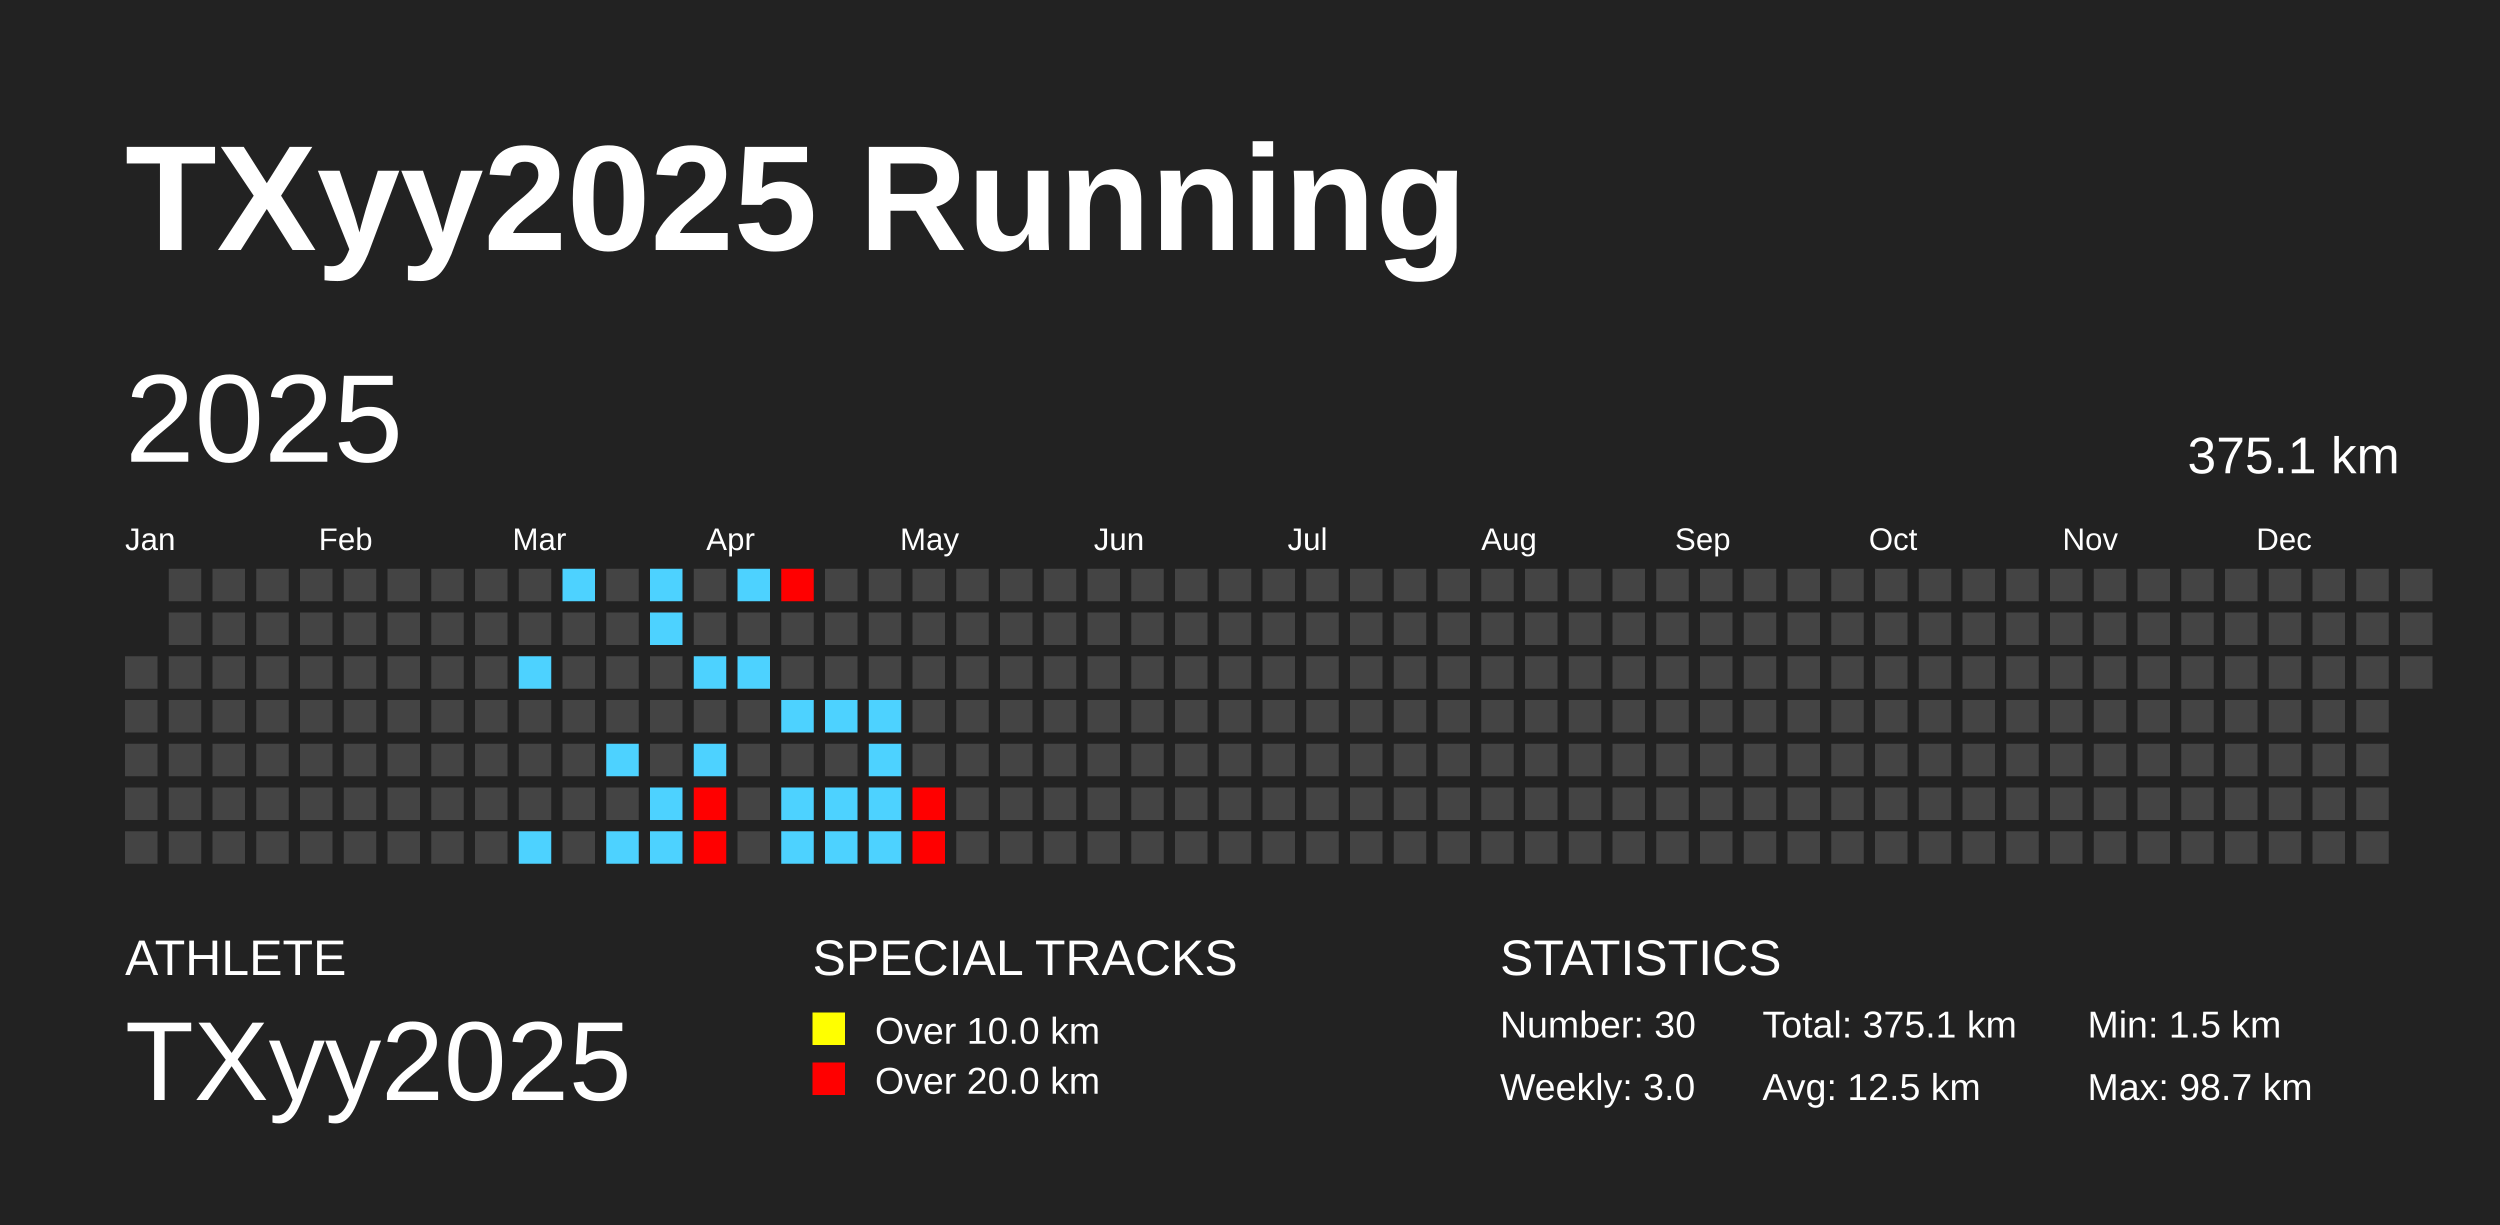
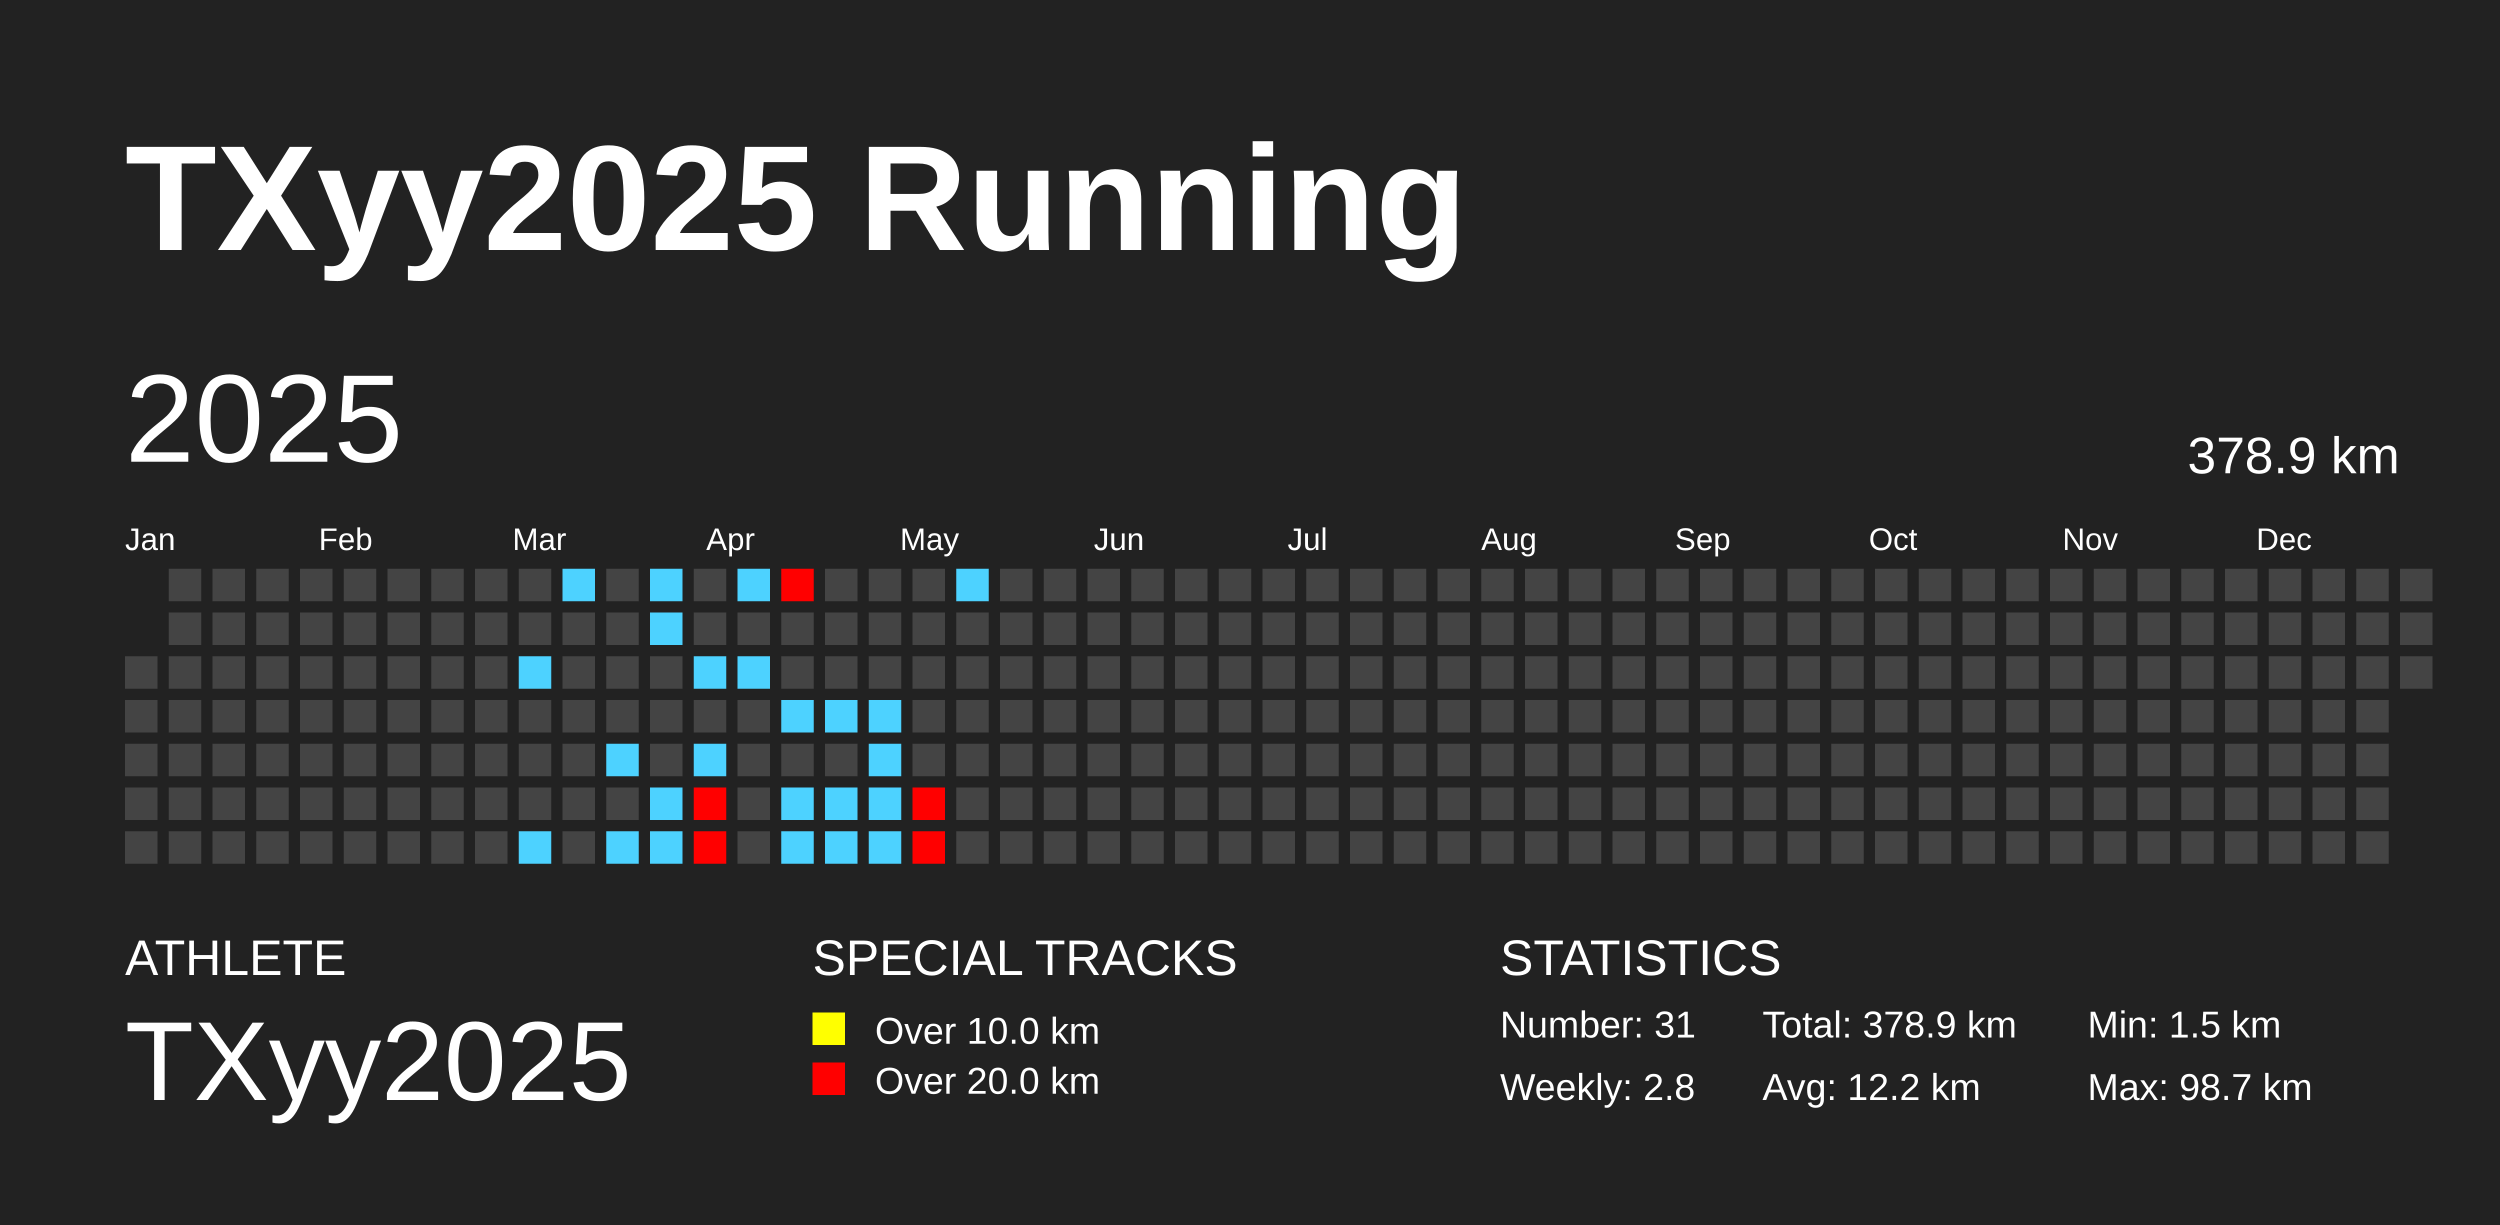
<svg xmlns="http://www.w3.org/2000/svg" baseProfile="full" height="98mm" version="1.1" viewBox="0,0,200,98" width="200mm">
  <defs />
  <rect fill="#222222" height="98" width="200" x="0" y="0" />
  <text fill="#FFFFFF" style="font-size:12px; font-family:Arial; font-weight:bold;" x="10" y="20">TXyy2025 Running</text>
  <text fill="#FFFFFF" style="font-size:4px; font-family:Arial" x="10" y="78">ATHLETE</text>
  <text fill="#FFFFFF" style="font-size:9px; font-family:Arial" x="10" y="88">TXyy2025</text>
  <text fill="#FFFFFF" style="font-size:4px; font-family:Arial" x="65" y="78">SPECIAL TRACKS</text>
  <rect fill="yellow" height="2.6" width="2.6" x="65" y="81" />
  <text fill="#FFFFFF" style="font-size:3px; font-family:Arial" x="70" y="83.5">Over 10.0 km</text>
  <rect fill="red" height="2.6" width="2.6" x="65" y="85" />
  <text fill="#FFFFFF" style="font-size:3px; font-family:Arial" x="70" y="87.5">Over 20.0 km</text>
  <text fill="#FFFFFF" style="font-size:4px; font-family:Arial" x="120" y="78">STATISTICS</text>
-   <text fill="#FFFFFF" style="font-size:3px; font-family:Arial" x="120" y="83">Number: 30</text>
-   <text fill="#FFFFFF" style="font-size:3px; font-family:Arial" x="120" y="88">Weekly: 3.0</text>
-   <text fill="#FFFFFF" style="font-size:3px; font-family:Arial" x="141" y="83">Total: 375.1 km</text>
-   <text fill="#FFFFFF" style="font-size:3px; font-family:Arial" x="141" y="88">Avg: 12.5 km</text>
+   <text fill="#FFFFFF" style="font-size:3px; font-family:Arial" x="120" y="83">Number: 31</text>
+   <text fill="#FFFFFF" style="font-size:3px; font-family:Arial" x="120" y="88">Weekly: 2.8</text>
+   <text fill="#FFFFFF" style="font-size:3px; font-family:Arial" x="141" y="83">Total: 378.9 km</text>
+   <text fill="#FFFFFF" style="font-size:3px; font-family:Arial" x="141" y="88">Avg: 12.2 km</text>
  <text fill="#FFFFFF" style="font-size:3px; font-family:Arial" x="167" y="83">Min: 1.5 km</text>
  <text fill="#FFFFFF" style="font-size:3px; font-family:Arial" x="167" y="88">Max: 98.7 km</text>
  <text dominant-baseline="hanging" fill="#FFFFFF" style="font-size:10.0px; font-family:Arial;" x="10" y="30">2025</text>
-   <text dominant-baseline="hanging" fill="#FFFFFF" style="font-size:4.125px; font-family:Arial;" x="175" y="35">375.1 km</text>
+   <text dominant-baseline="hanging" fill="#FFFFFF" style="font-size:4.125px; font-family:Arial;" x="175" y="35">378.9 km</text>
  <text fill="#FFFFFF" style="font-size:2.5px; font-family:Arial" x="10.0" y="44">Jan</text>
  <text fill="#FFFFFF" style="font-size:2.5px; font-family:Arial" x="25.5" y="44">Feb</text>
  <text fill="#FFFFFF" style="font-size:2.5px; font-family:Arial" x="41.0" y="44">Mar</text>
  <text fill="#FFFFFF" style="font-size:2.5px; font-family:Arial" x="56.5" y="44">Apr</text>
  <text fill="#FFFFFF" style="font-size:2.5px; font-family:Arial" x="72.0" y="44">May</text>
  <text fill="#FFFFFF" style="font-size:2.5px; font-family:Arial" x="87.5" y="44">Jun</text>
  <text fill="#FFFFFF" style="font-size:2.5px; font-family:Arial" x="103.0" y="44">Jul</text>
  <text fill="#FFFFFF" style="font-size:2.5px; font-family:Arial" x="118.5" y="44">Aug</text>
  <text fill="#FFFFFF" style="font-size:2.5px; font-family:Arial" x="134.0" y="44">Sep</text>
  <text fill="#FFFFFF" style="font-size:2.5px; font-family:Arial" x="149.5" y="44">Oct</text>
  <text fill="#FFFFFF" style="font-size:2.5px; font-family:Arial" x="165.0" y="44">Nov</text>
  <text fill="#FFFFFF" style="font-size:2.5px; font-family:Arial" x="180.5" y="44">Dec</text>
  <rect fill="#444444" height="2.6" width="2.6" x="10.0" y="52.5" />
  <rect fill="#444444" height="2.6" width="2.6" x="10.0" y="56.0" />
  <rect fill="#444444" height="2.6" width="2.6" x="10.0" y="59.5" />
  <rect fill="#444444" height="2.6" width="2.6" x="10.0" y="63.0" />
  <rect fill="#444444" height="2.6" width="2.6" x="10.0" y="66.5" />
  <rect fill="#444444" height="2.6" width="2.6" x="13.5" y="45.5" />
  <rect fill="#444444" height="2.6" width="2.6" x="13.5" y="49.0" />
  <rect fill="#444444" height="2.6" width="2.6" x="13.5" y="52.5" />
  <rect fill="#444444" height="2.6" width="2.6" x="13.5" y="56.0" />
  <rect fill="#444444" height="2.6" width="2.6" x="13.5" y="59.5" />
  <rect fill="#444444" height="2.6" width="2.6" x="13.5" y="63.0" />
  <rect fill="#444444" height="2.6" width="2.6" x="13.5" y="66.5" />
  <rect fill="#444444" height="2.6" width="2.6" x="17.0" y="45.5" />
  <rect fill="#444444" height="2.6" width="2.6" x="17.0" y="49.0" />
  <rect fill="#444444" height="2.6" width="2.6" x="17.0" y="52.5" />
  <rect fill="#444444" height="2.6" width="2.6" x="17.0" y="56.0" />
  <rect fill="#444444" height="2.6" width="2.6" x="17.0" y="59.5" />
  <rect fill="#444444" height="2.6" width="2.6" x="17.0" y="63.0" />
  <rect fill="#444444" height="2.6" width="2.6" x="17.0" y="66.5" />
  <rect fill="#444444" height="2.6" width="2.6" x="20.5" y="45.5" />
  <rect fill="#444444" height="2.6" width="2.6" x="20.5" y="49.0" />
  <rect fill="#444444" height="2.6" width="2.6" x="20.5" y="52.5" />
  <rect fill="#444444" height="2.6" width="2.6" x="20.5" y="56.0" />
  <rect fill="#444444" height="2.6" width="2.6" x="20.5" y="59.5" />
  <rect fill="#444444" height="2.6" width="2.6" x="20.5" y="63.0" />
  <rect fill="#444444" height="2.6" width="2.6" x="20.5" y="66.5" />
  <rect fill="#444444" height="2.6" width="2.6" x="24.0" y="45.5" />
  <rect fill="#444444" height="2.6" width="2.6" x="24.0" y="49.0" />
  <rect fill="#444444" height="2.6" width="2.6" x="24.0" y="52.5" />
  <rect fill="#444444" height="2.6" width="2.6" x="24.0" y="56.0" />
  <rect fill="#444444" height="2.6" width="2.6" x="24.0" y="59.5" />
  <rect fill="#444444" height="2.6" width="2.6" x="24.0" y="63.0" />
  <rect fill="#444444" height="2.6" width="2.6" x="24.0" y="66.5" />
  <rect fill="#444444" height="2.6" width="2.6" x="27.5" y="45.5" />
  <rect fill="#444444" height="2.6" width="2.6" x="27.5" y="49.0" />
  <rect fill="#444444" height="2.6" width="2.6" x="27.5" y="52.5" />
  <rect fill="#444444" height="2.6" width="2.6" x="27.5" y="56.0" />
  <rect fill="#444444" height="2.6" width="2.6" x="27.5" y="59.5" />
  <rect fill="#444444" height="2.6" width="2.6" x="27.5" y="63.0" />
  <rect fill="#444444" height="2.6" width="2.6" x="27.5" y="66.5" />
  <rect fill="#444444" height="2.6" width="2.6" x="31.0" y="45.5" />
  <rect fill="#444444" height="2.6" width="2.6" x="31.0" y="49.0" />
  <rect fill="#444444" height="2.6" width="2.6" x="31.0" y="52.5" />
  <rect fill="#444444" height="2.6" width="2.6" x="31.0" y="56.0" />
  <rect fill="#444444" height="2.6" width="2.6" x="31.0" y="59.5" />
  <rect fill="#444444" height="2.6" width="2.6" x="31.0" y="63.0" />
  <rect fill="#444444" height="2.6" width="2.6" x="31.0" y="66.5" />
  <rect fill="#444444" height="2.6" width="2.6" x="34.5" y="45.5" />
  <rect fill="#444444" height="2.6" width="2.6" x="34.5" y="49.0" />
  <rect fill="#444444" height="2.6" width="2.6" x="34.5" y="52.5" />
  <rect fill="#444444" height="2.6" width="2.6" x="34.5" y="56.0" />
  <rect fill="#444444" height="2.6" width="2.6" x="34.5" y="59.5" />
  <rect fill="#444444" height="2.6" width="2.6" x="34.5" y="63.0" />
  <rect fill="#444444" height="2.6" width="2.6" x="34.5" y="66.5" />
  <rect fill="#444444" height="2.6" width="2.6" x="38.0" y="45.5" />
  <rect fill="#444444" height="2.6" width="2.6" x="38.0" y="49.0" />
  <rect fill="#444444" height="2.6" width="2.6" x="38.0" y="52.5" />
  <rect fill="#444444" height="2.6" width="2.6" x="38.0" y="56.0" />
  <rect fill="#444444" height="2.6" width="2.6" x="38.0" y="59.5" />
  <rect fill="#444444" height="2.6" width="2.6" x="38.0" y="63.0" />
  <rect fill="#444444" height="2.6" width="2.6" x="38.0" y="66.5" />
  <rect fill="#444444" height="2.6" width="2.6" x="41.5" y="45.5" />
  <rect fill="#444444" height="2.6" width="2.6" x="41.5" y="49.0" />
  <rect fill="#4dd2ff" height="2.6" width="2.6" x="41.5" y="52.5" />
  <rect fill="#444444" height="2.6" width="2.6" x="41.5" y="56.0" />
  <rect fill="#444444" height="2.6" width="2.6" x="41.5" y="59.5" />
  <rect fill="#444444" height="2.6" width="2.6" x="41.5" y="63.0" />
  <rect fill="#4dd2ff" height="2.6" width="2.6" x="41.5" y="66.5" />
  <rect fill="#4dd2ff" height="2.6" width="2.6" x="45.0" y="45.5" />
  <rect fill="#444444" height="2.6" width="2.6" x="45.0" y="49.0" />
  <rect fill="#444444" height="2.6" width="2.6" x="45.0" y="52.5" />
  <rect fill="#444444" height="2.6" width="2.6" x="45.0" y="56.0" />
  <rect fill="#444444" height="2.6" width="2.6" x="45.0" y="59.5" />
  <rect fill="#444444" height="2.6" width="2.6" x="45.0" y="63.0" />
  <rect fill="#444444" height="2.6" width="2.6" x="45.0" y="66.5" />
  <rect fill="#444444" height="2.6" width="2.6" x="48.5" y="45.5" />
  <rect fill="#444444" height="2.6" width="2.6" x="48.5" y="49.0" />
  <rect fill="#444444" height="2.6" width="2.6" x="48.5" y="52.5" />
  <rect fill="#444444" height="2.6" width="2.6" x="48.5" y="56.0" />
  <rect fill="#4dd2ff" height="2.6" width="2.6" x="48.5" y="59.5" />
  <rect fill="#444444" height="2.6" width="2.6" x="48.5" y="63.0" />
  <rect fill="#4dd2ff" height="2.6" width="2.6" x="48.5" y="66.5" />
  <rect fill="#4dd2ff" height="2.6" width="2.6" x="52.0" y="45.5" />
  <rect fill="#4dd2ff" height="2.6" width="2.6" x="52.0" y="49.0" />
  <rect fill="#444444" height="2.6" width="2.6" x="52.0" y="52.5" />
  <rect fill="#444444" height="2.6" width="2.6" x="52.0" y="56.0" />
  <rect fill="#444444" height="2.6" width="2.6" x="52.0" y="59.5" />
  <rect fill="#4dd2ff" height="2.6" width="2.6" x="52.0" y="63.0" />
  <rect fill="#4dd2ff" height="2.6" width="2.6" x="52.0" y="66.5" />
  <rect fill="#444444" height="2.6" width="2.6" x="55.5" y="45.5" />
  <rect fill="#444444" height="2.6" width="2.6" x="55.5" y="49.0" />
  <rect fill="#4dd2ff" height="2.6" width="2.6" x="55.5" y="52.5" />
  <rect fill="#444444" height="2.6" width="2.6" x="55.5" y="56.0" />
  <rect fill="#4dd2ff" height="2.6" width="2.6" x="55.5" y="59.5" />
  <rect fill="red" height="2.6" width="2.6" x="55.5" y="63.0" />
  <rect fill="red" height="2.6" width="2.6" x="55.5" y="66.5" />
  <rect fill="#4dd2ff" height="2.6" width="2.6" x="59.0" y="45.5" />
  <rect fill="#444444" height="2.6" width="2.6" x="59.0" y="49.0" />
  <rect fill="#4dd2ff" height="2.6" width="2.6" x="59.0" y="52.5" />
  <rect fill="#444444" height="2.6" width="2.6" x="59.0" y="56.0" />
  <rect fill="#444444" height="2.6" width="2.6" x="59.0" y="59.5" />
  <rect fill="#444444" height="2.6" width="2.6" x="59.0" y="63.0" />
  <rect fill="#444444" height="2.6" width="2.6" x="59.0" y="66.5" />
  <rect fill="red" height="2.6" width="2.6" x="62.5" y="45.5" />
  <rect fill="#444444" height="2.6" width="2.6" x="62.5" y="49.0" />
  <rect fill="#444444" height="2.6" width="2.6" x="62.5" y="52.5" />
  <rect fill="#4dd2ff" height="2.6" width="2.6" x="62.5" y="56.0" />
  <rect fill="#444444" height="2.6" width="2.6" x="62.5" y="59.5" />
  <rect fill="#4dd2ff" height="2.6" width="2.6" x="62.5" y="63.0" />
  <rect fill="#4dd2ff" height="2.6" width="2.6" x="62.5" y="66.5" />
  <rect fill="#444444" height="2.6" width="2.6" x="66.0" y="45.5" />
  <rect fill="#444444" height="2.6" width="2.6" x="66.0" y="49.0" />
  <rect fill="#444444" height="2.6" width="2.6" x="66.0" y="52.5" />
  <rect fill="#4dd2ff" height="2.6" width="2.6" x="66.0" y="56.0" />
  <rect fill="#444444" height="2.6" width="2.6" x="66.0" y="59.5" />
  <rect fill="#4dd2ff" height="2.6" width="2.6" x="66.0" y="63.0" />
  <rect fill="#4dd2ff" height="2.6" width="2.6" x="66.0" y="66.5" />
  <rect fill="#444444" height="2.6" width="2.6" x="69.5" y="45.5" />
  <rect fill="#444444" height="2.6" width="2.6" x="69.5" y="49.0" />
  <rect fill="#444444" height="2.6" width="2.6" x="69.5" y="52.5" />
  <rect fill="#4dd2ff" height="2.6" width="2.6" x="69.5" y="56.0" />
  <rect fill="#4dd2ff" height="2.6" width="2.6" x="69.5" y="59.5" />
  <rect fill="#4dd2ff" height="2.6" width="2.6" x="69.5" y="63.0" />
  <rect fill="#4dd2ff" height="2.6" width="2.6" x="69.5" y="66.5" />
  <rect fill="#444444" height="2.6" width="2.6" x="73.0" y="45.5" />
  <rect fill="#444444" height="2.6" width="2.6" x="73.0" y="49.0" />
  <rect fill="#444444" height="2.6" width="2.6" x="73.0" y="52.5" />
  <rect fill="#444444" height="2.6" width="2.6" x="73.0" y="56.0" />
  <rect fill="#444444" height="2.6" width="2.6" x="73.0" y="59.5" />
  <rect fill="red" height="2.6" width="2.6" x="73.0" y="63.0" />
  <rect fill="red" height="2.6" width="2.6" x="73.0" y="66.5" />
-   <rect fill="#444444" height="2.6" width="2.6" x="76.5" y="45.5" />
+   <rect fill="#4dd2ff" height="2.6" width="2.6" x="76.5" y="45.5" />
  <rect fill="#444444" height="2.6" width="2.6" x="76.5" y="49.0" />
  <rect fill="#444444" height="2.6" width="2.6" x="76.5" y="52.5" />
  <rect fill="#444444" height="2.6" width="2.6" x="76.5" y="56.0" />
  <rect fill="#444444" height="2.6" width="2.6" x="76.5" y="59.5" />
  <rect fill="#444444" height="2.6" width="2.6" x="76.5" y="63.0" />
  <rect fill="#444444" height="2.6" width="2.6" x="76.5" y="66.5" />
  <rect fill="#444444" height="2.6" width="2.6" x="80.0" y="45.5" />
  <rect fill="#444444" height="2.6" width="2.6" x="80.0" y="49.0" />
  <rect fill="#444444" height="2.6" width="2.6" x="80.0" y="52.5" />
  <rect fill="#444444" height="2.6" width="2.6" x="80.0" y="56.0" />
  <rect fill="#444444" height="2.6" width="2.6" x="80.0" y="59.5" />
  <rect fill="#444444" height="2.6" width="2.6" x="80.0" y="63.0" />
  <rect fill="#444444" height="2.6" width="2.6" x="80.0" y="66.5" />
  <rect fill="#444444" height="2.6" width="2.6" x="83.5" y="45.5" />
  <rect fill="#444444" height="2.6" width="2.6" x="83.5" y="49.0" />
  <rect fill="#444444" height="2.6" width="2.6" x="83.5" y="52.5" />
  <rect fill="#444444" height="2.6" width="2.6" x="83.5" y="56.0" />
  <rect fill="#444444" height="2.6" width="2.6" x="83.5" y="59.5" />
  <rect fill="#444444" height="2.6" width="2.6" x="83.5" y="63.0" />
  <rect fill="#444444" height="2.6" width="2.6" x="83.5" y="66.5" />
  <rect fill="#444444" height="2.6" width="2.6" x="87.0" y="45.5" />
  <rect fill="#444444" height="2.6" width="2.6" x="87.0" y="49.0" />
  <rect fill="#444444" height="2.6" width="2.6" x="87.0" y="52.5" />
  <rect fill="#444444" height="2.6" width="2.6" x="87.0" y="56.0" />
  <rect fill="#444444" height="2.6" width="2.6" x="87.0" y="59.5" />
  <rect fill="#444444" height="2.6" width="2.6" x="87.0" y="63.0" />
  <rect fill="#444444" height="2.6" width="2.6" x="87.0" y="66.5" />
  <rect fill="#444444" height="2.6" width="2.6" x="90.5" y="45.5" />
  <rect fill="#444444" height="2.6" width="2.6" x="90.5" y="49.0" />
  <rect fill="#444444" height="2.6" width="2.6" x="90.5" y="52.5" />
  <rect fill="#444444" height="2.6" width="2.6" x="90.5" y="56.0" />
  <rect fill="#444444" height="2.6" width="2.6" x="90.5" y="59.5" />
  <rect fill="#444444" height="2.6" width="2.6" x="90.5" y="63.0" />
  <rect fill="#444444" height="2.6" width="2.6" x="90.5" y="66.5" />
  <rect fill="#444444" height="2.6" width="2.6" x="94.0" y="45.5" />
  <rect fill="#444444" height="2.6" width="2.6" x="94.0" y="49.0" />
  <rect fill="#444444" height="2.6" width="2.6" x="94.0" y="52.5" />
  <rect fill="#444444" height="2.6" width="2.6" x="94.0" y="56.0" />
  <rect fill="#444444" height="2.6" width="2.6" x="94.0" y="59.5" />
  <rect fill="#444444" height="2.6" width="2.6" x="94.0" y="63.0" />
  <rect fill="#444444" height="2.6" width="2.6" x="94.0" y="66.5" />
  <rect fill="#444444" height="2.6" width="2.6" x="97.5" y="45.5" />
  <rect fill="#444444" height="2.6" width="2.6" x="97.5" y="49.0" />
  <rect fill="#444444" height="2.6" width="2.6" x="97.5" y="52.5" />
  <rect fill="#444444" height="2.6" width="2.6" x="97.5" y="56.0" />
  <rect fill="#444444" height="2.6" width="2.6" x="97.5" y="59.5" />
  <rect fill="#444444" height="2.6" width="2.6" x="97.5" y="63.0" />
  <rect fill="#444444" height="2.6" width="2.6" x="97.5" y="66.5" />
  <rect fill="#444444" height="2.6" width="2.6" x="101.0" y="45.5" />
  <rect fill="#444444" height="2.6" width="2.6" x="101.0" y="49.0" />
  <rect fill="#444444" height="2.6" width="2.6" x="101.0" y="52.5" />
  <rect fill="#444444" height="2.6" width="2.6" x="101.0" y="56.0" />
  <rect fill="#444444" height="2.6" width="2.6" x="101.0" y="59.5" />
  <rect fill="#444444" height="2.6" width="2.6" x="101.0" y="63.0" />
  <rect fill="#444444" height="2.6" width="2.6" x="101.0" y="66.5" />
  <rect fill="#444444" height="2.6" width="2.6" x="104.5" y="45.5" />
  <rect fill="#444444" height="2.6" width="2.6" x="104.5" y="49.0" />
  <rect fill="#444444" height="2.6" width="2.6" x="104.5" y="52.5" />
  <rect fill="#444444" height="2.6" width="2.6" x="104.5" y="56.0" />
  <rect fill="#444444" height="2.6" width="2.6" x="104.5" y="59.5" />
  <rect fill="#444444" height="2.6" width="2.6" x="104.5" y="63.0" />
  <rect fill="#444444" height="2.6" width="2.6" x="104.5" y="66.5" />
  <rect fill="#444444" height="2.6" width="2.6" x="108.0" y="45.5" />
  <rect fill="#444444" height="2.6" width="2.6" x="108.0" y="49.0" />
  <rect fill="#444444" height="2.6" width="2.6" x="108.0" y="52.5" />
  <rect fill="#444444" height="2.6" width="2.6" x="108.0" y="56.0" />
  <rect fill="#444444" height="2.6" width="2.6" x="108.0" y="59.5" />
  <rect fill="#444444" height="2.6" width="2.6" x="108.0" y="63.0" />
  <rect fill="#444444" height="2.6" width="2.6" x="108.0" y="66.5" />
  <rect fill="#444444" height="2.6" width="2.6" x="111.5" y="45.5" />
  <rect fill="#444444" height="2.6" width="2.6" x="111.5" y="49.0" />
  <rect fill="#444444" height="2.6" width="2.6" x="111.5" y="52.5" />
  <rect fill="#444444" height="2.6" width="2.6" x="111.5" y="56.0" />
  <rect fill="#444444" height="2.6" width="2.6" x="111.5" y="59.5" />
  <rect fill="#444444" height="2.6" width="2.6" x="111.5" y="63.0" />
  <rect fill="#444444" height="2.6" width="2.6" x="111.5" y="66.5" />
  <rect fill="#444444" height="2.6" width="2.6" x="115.0" y="45.5" />
  <rect fill="#444444" height="2.6" width="2.6" x="115.0" y="49.0" />
  <rect fill="#444444" height="2.6" width="2.6" x="115.0" y="52.5" />
  <rect fill="#444444" height="2.6" width="2.6" x="115.0" y="56.0" />
  <rect fill="#444444" height="2.6" width="2.6" x="115.0" y="59.5" />
  <rect fill="#444444" height="2.6" width="2.6" x="115.0" y="63.0" />
  <rect fill="#444444" height="2.6" width="2.6" x="115.0" y="66.5" />
  <rect fill="#444444" height="2.6" width="2.6" x="118.5" y="45.5" />
  <rect fill="#444444" height="2.6" width="2.6" x="118.5" y="49.0" />
  <rect fill="#444444" height="2.6" width="2.6" x="118.5" y="52.5" />
  <rect fill="#444444" height="2.6" width="2.6" x="118.5" y="56.0" />
  <rect fill="#444444" height="2.6" width="2.6" x="118.5" y="59.5" />
  <rect fill="#444444" height="2.6" width="2.6" x="118.5" y="63.0" />
  <rect fill="#444444" height="2.6" width="2.6" x="118.5" y="66.5" />
  <rect fill="#444444" height="2.6" width="2.6" x="122.0" y="45.5" />
  <rect fill="#444444" height="2.6" width="2.6" x="122.0" y="49.0" />
  <rect fill="#444444" height="2.6" width="2.6" x="122.0" y="52.5" />
  <rect fill="#444444" height="2.6" width="2.6" x="122.0" y="56.0" />
  <rect fill="#444444" height="2.6" width="2.6" x="122.0" y="59.5" />
  <rect fill="#444444" height="2.6" width="2.6" x="122.0" y="63.0" />
  <rect fill="#444444" height="2.6" width="2.6" x="122.0" y="66.5" />
  <rect fill="#444444" height="2.6" width="2.6" x="125.5" y="45.5" />
  <rect fill="#444444" height="2.6" width="2.6" x="125.5" y="49.0" />
  <rect fill="#444444" height="2.6" width="2.6" x="125.5" y="52.5" />
  <rect fill="#444444" height="2.6" width="2.6" x="125.5" y="56.0" />
  <rect fill="#444444" height="2.6" width="2.6" x="125.5" y="59.5" />
  <rect fill="#444444" height="2.6" width="2.6" x="125.5" y="63.0" />
  <rect fill="#444444" height="2.6" width="2.6" x="125.5" y="66.5" />
  <rect fill="#444444" height="2.6" width="2.6" x="129.0" y="45.5" />
  <rect fill="#444444" height="2.6" width="2.6" x="129.0" y="49.0" />
  <rect fill="#444444" height="2.6" width="2.6" x="129.0" y="52.5" />
  <rect fill="#444444" height="2.6" width="2.6" x="129.0" y="56.0" />
  <rect fill="#444444" height="2.6" width="2.6" x="129.0" y="59.5" />
  <rect fill="#444444" height="2.6" width="2.6" x="129.0" y="63.0" />
  <rect fill="#444444" height="2.6" width="2.6" x="129.0" y="66.5" />
  <rect fill="#444444" height="2.6" width="2.6" x="132.5" y="45.5" />
  <rect fill="#444444" height="2.6" width="2.6" x="132.5" y="49.0" />
  <rect fill="#444444" height="2.6" width="2.6" x="132.5" y="52.5" />
  <rect fill="#444444" height="2.6" width="2.6" x="132.5" y="56.0" />
  <rect fill="#444444" height="2.6" width="2.6" x="132.5" y="59.5" />
  <rect fill="#444444" height="2.6" width="2.6" x="132.5" y="63.0" />
  <rect fill="#444444" height="2.6" width="2.6" x="132.5" y="66.5" />
  <rect fill="#444444" height="2.6" width="2.6" x="136.0" y="45.5" />
  <rect fill="#444444" height="2.6" width="2.6" x="136.0" y="49.0" />
  <rect fill="#444444" height="2.6" width="2.6" x="136.0" y="52.5" />
  <rect fill="#444444" height="2.6" width="2.6" x="136.0" y="56.0" />
  <rect fill="#444444" height="2.6" width="2.6" x="136.0" y="59.5" />
  <rect fill="#444444" height="2.6" width="2.6" x="136.0" y="63.0" />
  <rect fill="#444444" height="2.6" width="2.6" x="136.0" y="66.5" />
  <rect fill="#444444" height="2.6" width="2.6" x="139.5" y="45.5" />
  <rect fill="#444444" height="2.6" width="2.6" x="139.5" y="49.0" />
  <rect fill="#444444" height="2.6" width="2.6" x="139.5" y="52.5" />
  <rect fill="#444444" height="2.6" width="2.6" x="139.5" y="56.0" />
  <rect fill="#444444" height="2.6" width="2.6" x="139.5" y="59.5" />
  <rect fill="#444444" height="2.6" width="2.6" x="139.5" y="63.0" />
  <rect fill="#444444" height="2.6" width="2.6" x="139.5" y="66.5" />
  <rect fill="#444444" height="2.6" width="2.6" x="143.0" y="45.5" />
  <rect fill="#444444" height="2.6" width="2.6" x="143.0" y="49.0" />
  <rect fill="#444444" height="2.6" width="2.6" x="143.0" y="52.5" />
  <rect fill="#444444" height="2.6" width="2.6" x="143.0" y="56.0" />
  <rect fill="#444444" height="2.6" width="2.6" x="143.0" y="59.5" />
  <rect fill="#444444" height="2.6" width="2.6" x="143.0" y="63.0" />
  <rect fill="#444444" height="2.6" width="2.6" x="143.0" y="66.5" />
  <rect fill="#444444" height="2.6" width="2.6" x="146.5" y="45.5" />
  <rect fill="#444444" height="2.6" width="2.6" x="146.5" y="49.0" />
  <rect fill="#444444" height="2.6" width="2.6" x="146.5" y="52.5" />
  <rect fill="#444444" height="2.6" width="2.6" x="146.5" y="56.0" />
  <rect fill="#444444" height="2.6" width="2.6" x="146.5" y="59.5" />
  <rect fill="#444444" height="2.6" width="2.6" x="146.5" y="63.0" />
  <rect fill="#444444" height="2.6" width="2.6" x="146.5" y="66.5" />
  <rect fill="#444444" height="2.6" width="2.6" x="150.0" y="45.5" />
  <rect fill="#444444" height="2.6" width="2.6" x="150.0" y="49.0" />
  <rect fill="#444444" height="2.6" width="2.6" x="150.0" y="52.5" />
  <rect fill="#444444" height="2.6" width="2.6" x="150.0" y="56.0" />
  <rect fill="#444444" height="2.6" width="2.6" x="150.0" y="59.5" />
  <rect fill="#444444" height="2.6" width="2.6" x="150.0" y="63.0" />
  <rect fill="#444444" height="2.6" width="2.6" x="150.0" y="66.5" />
  <rect fill="#444444" height="2.6" width="2.6" x="153.5" y="45.5" />
  <rect fill="#444444" height="2.6" width="2.6" x="153.5" y="49.0" />
  <rect fill="#444444" height="2.6" width="2.6" x="153.5" y="52.5" />
  <rect fill="#444444" height="2.6" width="2.6" x="153.5" y="56.0" />
  <rect fill="#444444" height="2.6" width="2.6" x="153.5" y="59.5" />
  <rect fill="#444444" height="2.6" width="2.6" x="153.5" y="63.0" />
  <rect fill="#444444" height="2.6" width="2.6" x="153.5" y="66.5" />
  <rect fill="#444444" height="2.6" width="2.6" x="157.0" y="45.5" />
  <rect fill="#444444" height="2.6" width="2.6" x="157.0" y="49.0" />
  <rect fill="#444444" height="2.6" width="2.6" x="157.0" y="52.5" />
  <rect fill="#444444" height="2.6" width="2.6" x="157.0" y="56.0" />
  <rect fill="#444444" height="2.6" width="2.6" x="157.0" y="59.5" />
  <rect fill="#444444" height="2.6" width="2.6" x="157.0" y="63.0" />
  <rect fill="#444444" height="2.6" width="2.6" x="157.0" y="66.5" />
  <rect fill="#444444" height="2.6" width="2.6" x="160.5" y="45.5" />
  <rect fill="#444444" height="2.6" width="2.6" x="160.5" y="49.0" />
  <rect fill="#444444" height="2.6" width="2.6" x="160.5" y="52.5" />
  <rect fill="#444444" height="2.6" width="2.6" x="160.5" y="56.0" />
  <rect fill="#444444" height="2.6" width="2.6" x="160.5" y="59.5" />
  <rect fill="#444444" height="2.6" width="2.6" x="160.5" y="63.0" />
  <rect fill="#444444" height="2.6" width="2.6" x="160.5" y="66.5" />
  <rect fill="#444444" height="2.6" width="2.6" x="164.0" y="45.5" />
  <rect fill="#444444" height="2.6" width="2.6" x="164.0" y="49.0" />
  <rect fill="#444444" height="2.6" width="2.6" x="164.0" y="52.5" />
  <rect fill="#444444" height="2.6" width="2.6" x="164.0" y="56.0" />
  <rect fill="#444444" height="2.6" width="2.6" x="164.0" y="59.5" />
  <rect fill="#444444" height="2.6" width="2.6" x="164.0" y="63.0" />
  <rect fill="#444444" height="2.6" width="2.6" x="164.0" y="66.5" />
  <rect fill="#444444" height="2.6" width="2.6" x="167.5" y="45.5" />
  <rect fill="#444444" height="2.6" width="2.6" x="167.5" y="49.0" />
  <rect fill="#444444" height="2.6" width="2.6" x="167.5" y="52.5" />
  <rect fill="#444444" height="2.6" width="2.6" x="167.5" y="56.0" />
  <rect fill="#444444" height="2.6" width="2.6" x="167.5" y="59.5" />
  <rect fill="#444444" height="2.6" width="2.6" x="167.5" y="63.0" />
  <rect fill="#444444" height="2.6" width="2.6" x="167.5" y="66.5" />
  <rect fill="#444444" height="2.6" width="2.6" x="171.0" y="45.5" />
  <rect fill="#444444" height="2.6" width="2.6" x="171.0" y="49.0" />
  <rect fill="#444444" height="2.6" width="2.6" x="171.0" y="52.5" />
  <rect fill="#444444" height="2.6" width="2.6" x="171.0" y="56.0" />
  <rect fill="#444444" height="2.6" width="2.6" x="171.0" y="59.5" />
  <rect fill="#444444" height="2.6" width="2.6" x="171.0" y="63.0" />
  <rect fill="#444444" height="2.6" width="2.6" x="171.0" y="66.5" />
  <rect fill="#444444" height="2.6" width="2.6" x="174.5" y="45.5" />
  <rect fill="#444444" height="2.6" width="2.6" x="174.5" y="49.0" />
  <rect fill="#444444" height="2.6" width="2.6" x="174.5" y="52.5" />
  <rect fill="#444444" height="2.6" width="2.6" x="174.5" y="56.0" />
  <rect fill="#444444" height="2.6" width="2.6" x="174.5" y="59.5" />
  <rect fill="#444444" height="2.6" width="2.6" x="174.5" y="63.0" />
  <rect fill="#444444" height="2.6" width="2.6" x="174.5" y="66.5" />
  <rect fill="#444444" height="2.6" width="2.6" x="178.0" y="45.5" />
  <rect fill="#444444" height="2.6" width="2.6" x="178.0" y="49.0" />
  <rect fill="#444444" height="2.6" width="2.6" x="178.0" y="52.5" />
  <rect fill="#444444" height="2.6" width="2.6" x="178.0" y="56.0" />
  <rect fill="#444444" height="2.6" width="2.6" x="178.0" y="59.5" />
  <rect fill="#444444" height="2.6" width="2.6" x="178.0" y="63.0" />
  <rect fill="#444444" height="2.6" width="2.6" x="178.0" y="66.5" />
  <rect fill="#444444" height="2.6" width="2.6" x="181.5" y="45.5" />
  <rect fill="#444444" height="2.6" width="2.6" x="181.5" y="49.0" />
  <rect fill="#444444" height="2.6" width="2.6" x="181.5" y="52.5" />
  <rect fill="#444444" height="2.6" width="2.6" x="181.5" y="56.0" />
  <rect fill="#444444" height="2.6" width="2.6" x="181.5" y="59.5" />
  <rect fill="#444444" height="2.6" width="2.6" x="181.5" y="63.0" />
  <rect fill="#444444" height="2.6" width="2.6" x="181.5" y="66.5" />
  <rect fill="#444444" height="2.6" width="2.6" x="185.0" y="45.5" />
  <rect fill="#444444" height="2.6" width="2.6" x="185.0" y="49.0" />
  <rect fill="#444444" height="2.6" width="2.6" x="185.0" y="52.5" />
  <rect fill="#444444" height="2.6" width="2.6" x="185.0" y="56.0" />
  <rect fill="#444444" height="2.6" width="2.6" x="185.0" y="59.5" />
  <rect fill="#444444" height="2.6" width="2.6" x="185.0" y="63.0" />
  <rect fill="#444444" height="2.6" width="2.6" x="185.0" y="66.5" />
  <rect fill="#444444" height="2.6" width="2.6" x="188.5" y="45.5" />
  <rect fill="#444444" height="2.6" width="2.6" x="188.5" y="49.0" />
  <rect fill="#444444" height="2.6" width="2.6" x="188.5" y="52.5" />
  <rect fill="#444444" height="2.6" width="2.6" x="188.5" y="56.0" />
  <rect fill="#444444" height="2.6" width="2.6" x="188.5" y="59.5" />
  <rect fill="#444444" height="2.6" width="2.6" x="188.5" y="63.0" />
  <rect fill="#444444" height="2.6" width="2.6" x="188.5" y="66.5" />
  <rect fill="#444444" height="2.6" width="2.6" x="192.0" y="45.5" />
  <rect fill="#444444" height="2.6" width="2.6" x="192.0" y="49.0" />
  <rect fill="#444444" height="2.6" width="2.6" x="192.0" y="52.5" />
</svg>
